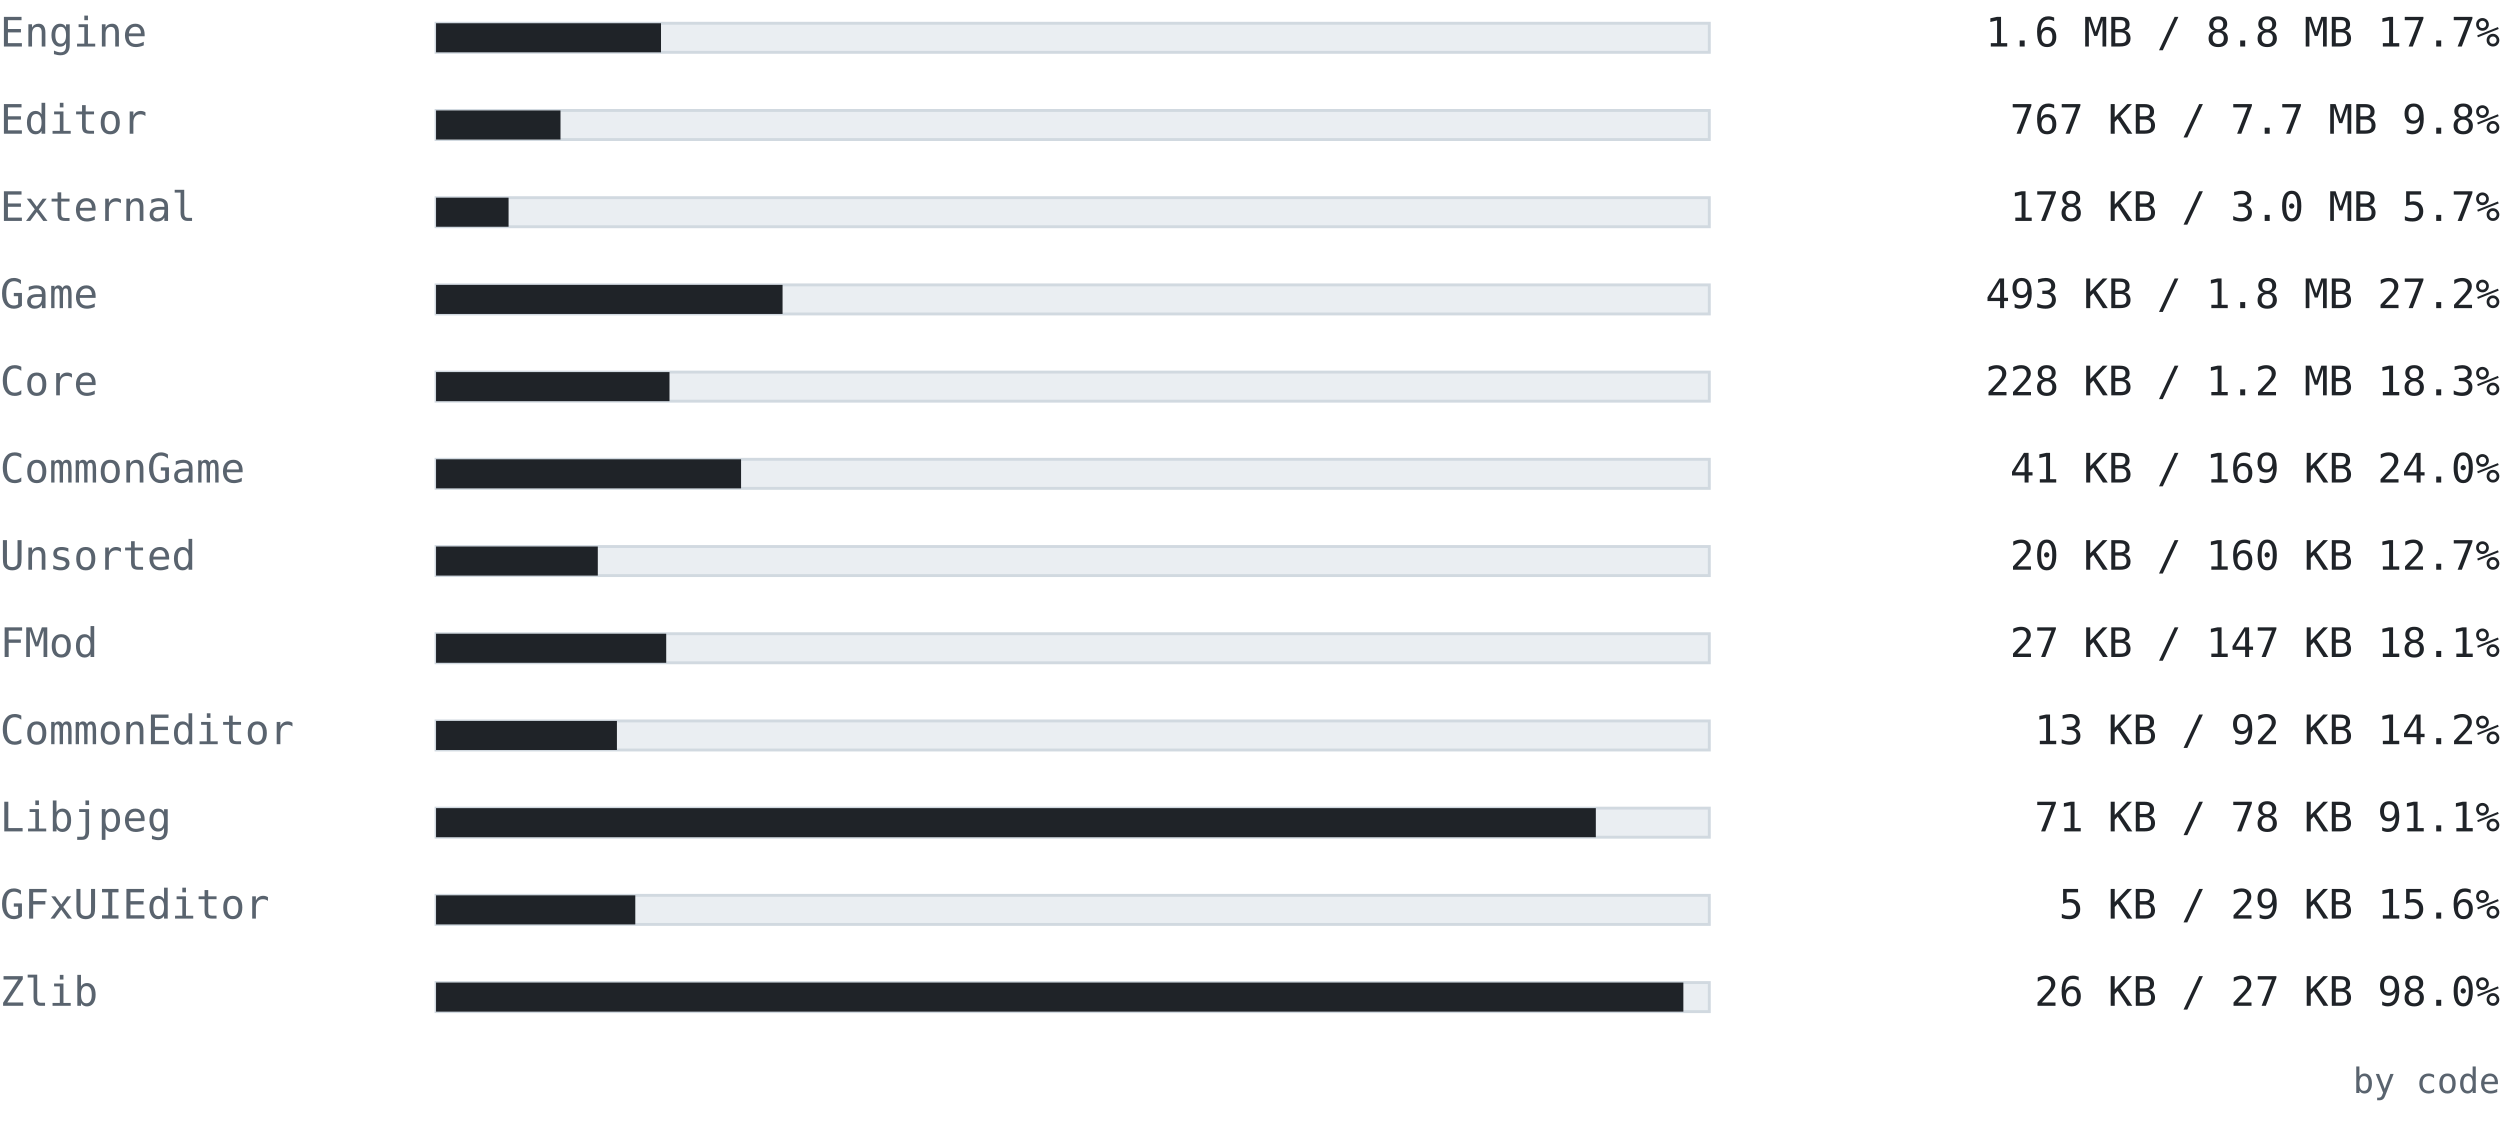
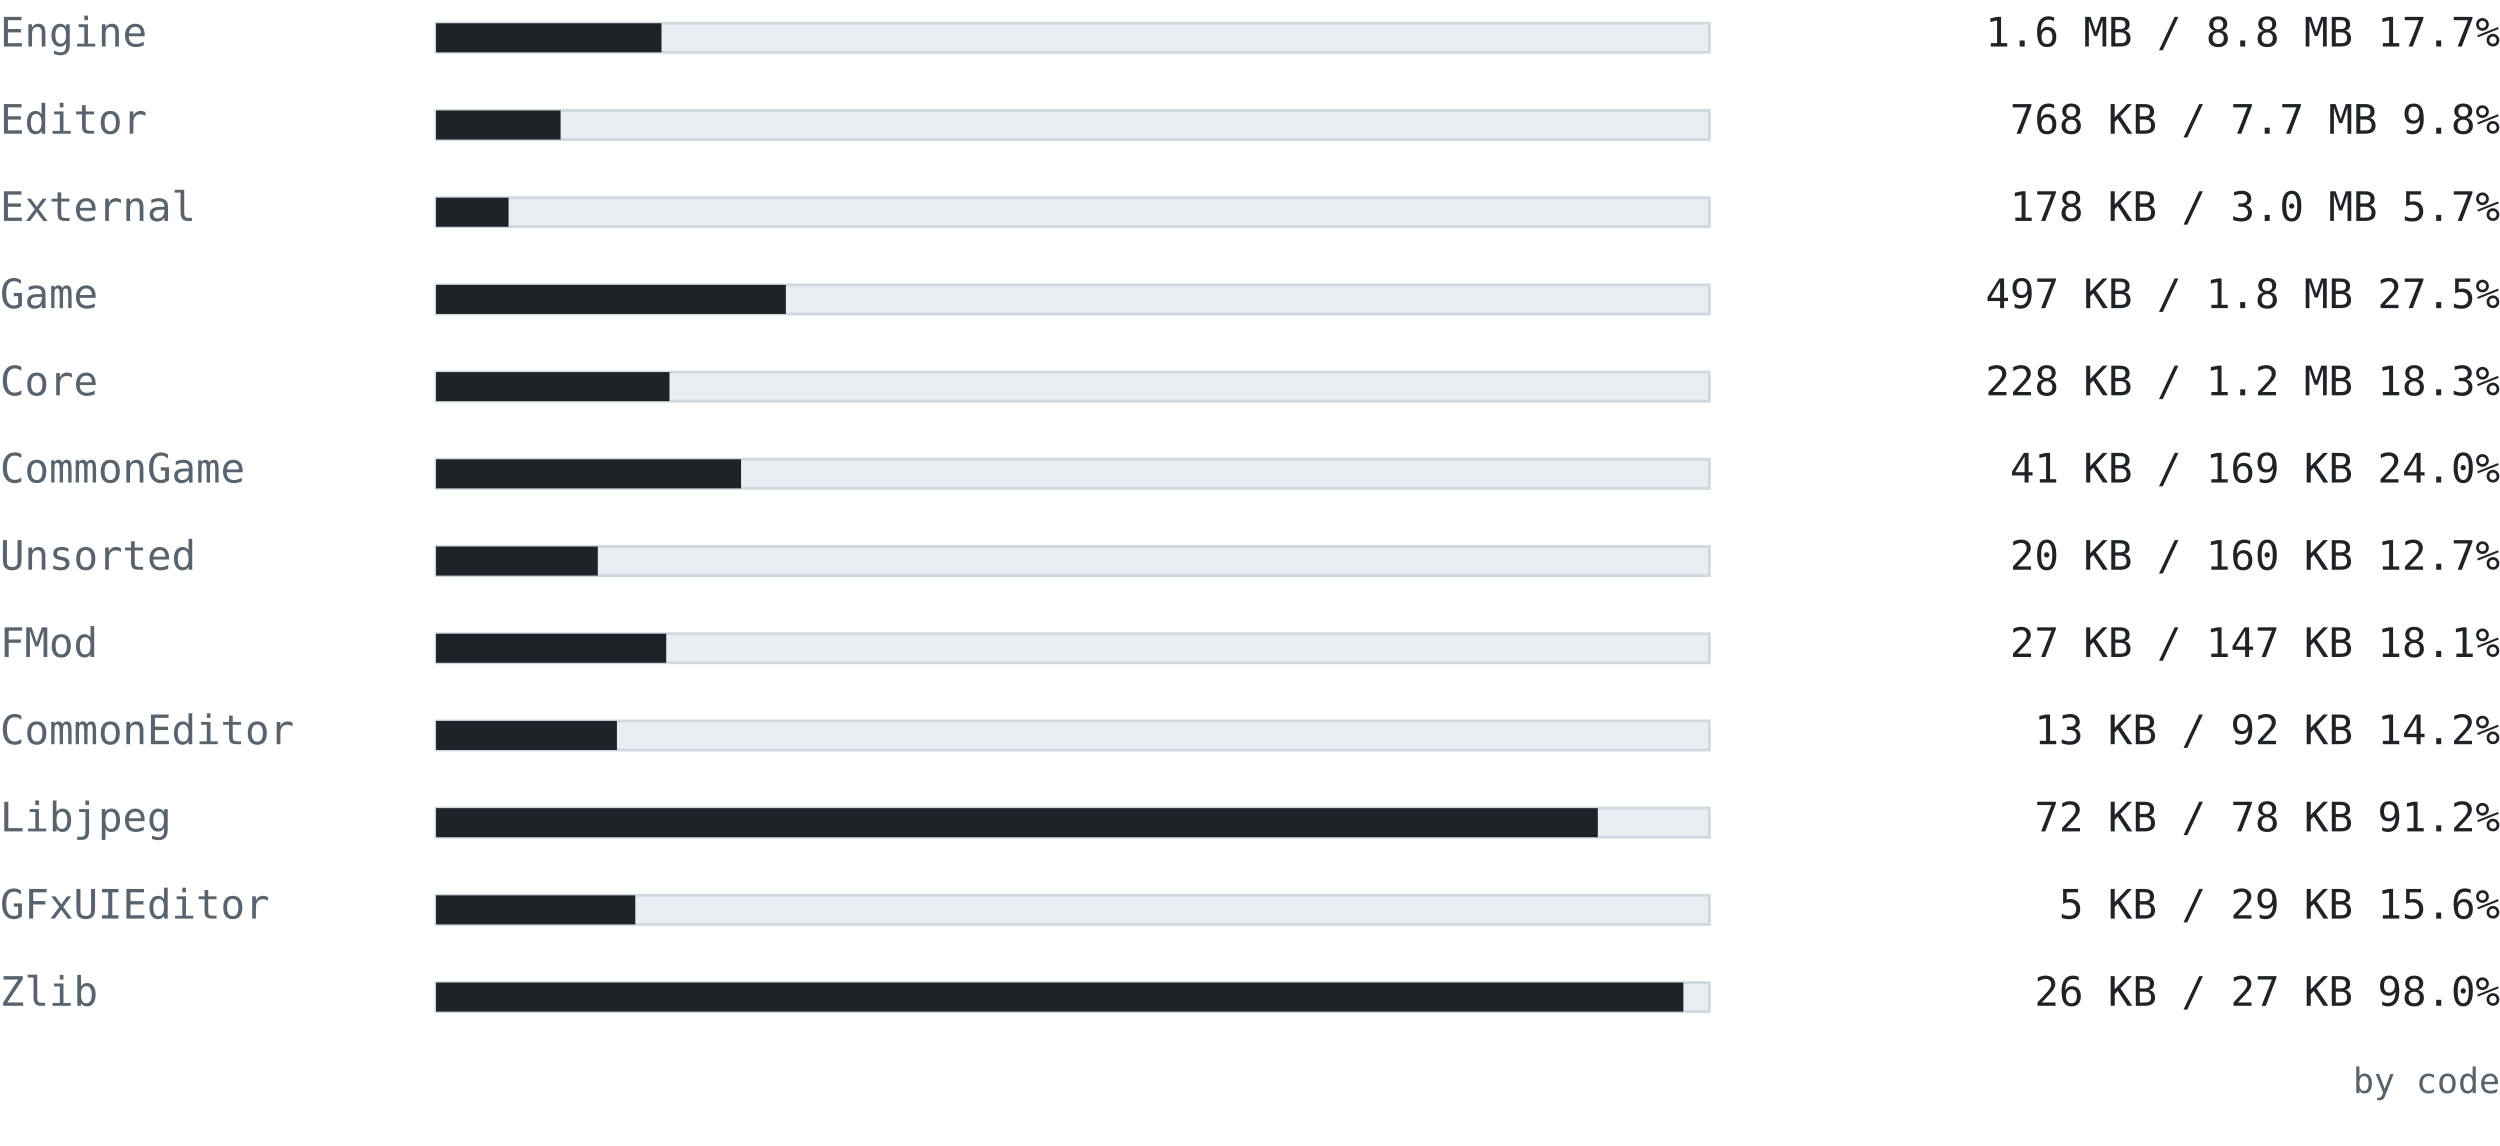
<svg xmlns="http://www.w3.org/2000/svg" width="860" height="394" viewBox="0 0 860 394" font-family="ui-monospace, SFMono-Regular, 'Cascadia Mono', Consolas, 'DejaVu Sans Mono', monospace">
  <text x="0" y="16" font-size="14" fill="#59636e" text-anchor="start" font-weight="normal">Engine</text>
  <rect x="150" y="8" width="438" height="10" fill="#eaeef2" stroke="#d1d9e0" />
-   <rect x="150" y="8" width="77.387" height="10" fill="#1f2328" />
+   <rect x="150" y="8" width="77.558" height="10" fill="#1f2328" />
  <text x="860" y="16" font-size="14" fill="#1f2328" text-anchor="end" font-weight="normal">1.6 MB / 8.8 MB  17.7%</text>
  <text x="0" y="46" font-size="14" fill="#59636e" text-anchor="start" font-weight="normal">Editor</text>
  <rect x="150" y="38" width="438" height="10" fill="#eaeef2" stroke="#d1d9e0" />
-   <rect x="150" y="38" width="42.811" height="10" fill="#1f2328" />
-   <text x="860" y="46" font-size="14" fill="#1f2328" text-anchor="end" font-weight="normal">767 KB / 7.7 MB  9.8%</text>
+   <rect x="150" y="38" width="42.842" height="10" fill="#1f2328" />
+   <text x="860" y="46" font-size="14" fill="#1f2328" text-anchor="end" font-weight="normal">768 KB / 7.7 MB  9.8%</text>
  <text x="0" y="76" font-size="14" fill="#59636e" text-anchor="start" font-weight="normal">External</text>
  <rect x="150" y="68" width="438" height="10" fill="#eaeef2" stroke="#d1d9e0" />
  <rect x="150" y="68" width="24.949" height="10" fill="#1f2328" />
  <text x="860" y="76" font-size="14" fill="#1f2328" text-anchor="end" font-weight="normal">178 KB / 3.0 MB  5.7%</text>
  <text x="0" y="106" font-size="14" fill="#59636e" text-anchor="start" font-weight="normal">Game</text>
  <rect x="150" y="98" width="438" height="10" fill="#eaeef2" stroke="#d1d9e0" />
-   <rect x="150" y="98" width="119.202" height="10" fill="#1f2328" />
-   <text x="860" y="106" font-size="14" fill="#1f2328" text-anchor="end" font-weight="normal">493 KB / 1.8 MB  27.2%</text>
+   <rect x="150" y="98" width="120.339" height="10" fill="#1f2328" />
+   <text x="860" y="106" font-size="14" fill="#1f2328" text-anchor="end" font-weight="normal">497 KB / 1.8 MB  27.5%</text>
  <text x="0" y="136" font-size="14" fill="#59636e" text-anchor="start" font-weight="normal">Core</text>
  <rect x="150" y="128" width="438" height="10" fill="#eaeef2" stroke="#d1d9e0" />
  <rect x="150" y="128" width="80.306" height="10" fill="#1f2328" />
  <text x="860" y="136" font-size="14" fill="#1f2328" text-anchor="end" font-weight="normal">228 KB / 1.2 MB  18.3%</text>
  <text x="0" y="166" font-size="14" fill="#59636e" text-anchor="start" font-weight="normal">CommonGame</text>
  <rect x="150" y="158" width="438" height="10" fill="#eaeef2" stroke="#d1d9e0" />
  <rect x="150" y="158" width="104.927" height="10" fill="#1f2328" />
  <text x="860" y="166" font-size="14" fill="#1f2328" text-anchor="end" font-weight="normal">41 KB / 169 KB  24.0%</text>
  <text x="0" y="196" font-size="14" fill="#59636e" text-anchor="start" font-weight="normal">Unsorted</text>
  <rect x="150" y="188" width="438" height="10" fill="#eaeef2" stroke="#d1d9e0" />
  <rect x="150" y="188" width="55.645" height="10" fill="#1f2328" />
  <text x="860" y="196" font-size="14" fill="#1f2328" text-anchor="end" font-weight="normal">20 KB / 160 KB  12.7%</text>
  <text x="0" y="226" font-size="14" fill="#59636e" text-anchor="start" font-weight="normal">FMod</text>
  <rect x="150" y="218" width="438" height="10" fill="#eaeef2" stroke="#d1d9e0" />
  <rect x="150" y="218" width="79.178" height="10" fill="#1f2328" />
  <text x="860" y="226" font-size="14" fill="#1f2328" text-anchor="end" font-weight="normal">27 KB / 147 KB  18.1%</text>
  <text x="0" y="256" font-size="14" fill="#59636e" text-anchor="start" font-weight="normal">CommonEditor</text>
  <rect x="150" y="248" width="438" height="10" fill="#eaeef2" stroke="#d1d9e0" />
  <rect x="150" y="248" width="62.221" height="10" fill="#1f2328" />
  <text x="860" y="256" font-size="14" fill="#1f2328" text-anchor="end" font-weight="normal">13 KB / 92 KB  14.2%</text>
  <text x="0" y="286" font-size="14" fill="#59636e" text-anchor="start" font-weight="normal">Libjpeg</text>
  <rect x="150" y="278" width="438" height="10" fill="#eaeef2" stroke="#d1d9e0" />
-   <rect x="150" y="278" width="398.965" height="10" fill="#1f2328" />
-   <text x="860" y="286" font-size="14" fill="#1f2328" text-anchor="end" font-weight="normal">71 KB / 78 KB  91.1%</text>
+   <rect x="150" y="278" width="399.653" height="10" fill="#1f2328" />
+   <text x="860" y="286" font-size="14" fill="#1f2328" text-anchor="end" font-weight="normal">72 KB / 78 KB  91.2%</text>
  <text x="0" y="316" font-size="14" fill="#59636e" text-anchor="start" font-weight="normal">GFxUIEditor</text>
  <rect x="150" y="308" width="438" height="10" fill="#eaeef2" stroke="#d1d9e0" />
  <rect x="150" y="308" width="68.539" height="10" fill="#1f2328" />
  <text x="860" y="316" font-size="14" fill="#1f2328" text-anchor="end" font-weight="normal">5 KB / 29 KB  15.6%</text>
  <text x="0" y="346" font-size="14" fill="#59636e" text-anchor="start" font-weight="normal">Zlib</text>
  <rect x="150" y="338" width="438" height="10" fill="#eaeef2" stroke="#d1d9e0" />
  <rect x="150" y="338" width="429.075" height="10" fill="#1f2328" />
  <text x="860" y="346" font-size="14" fill="#1f2328" text-anchor="end" font-weight="normal">26 KB / 27 KB  98.0%</text>
  <text x="860" y="376" font-size="12" fill="#59636e" text-anchor="end" font-weight="normal">by code</text>
</svg>
